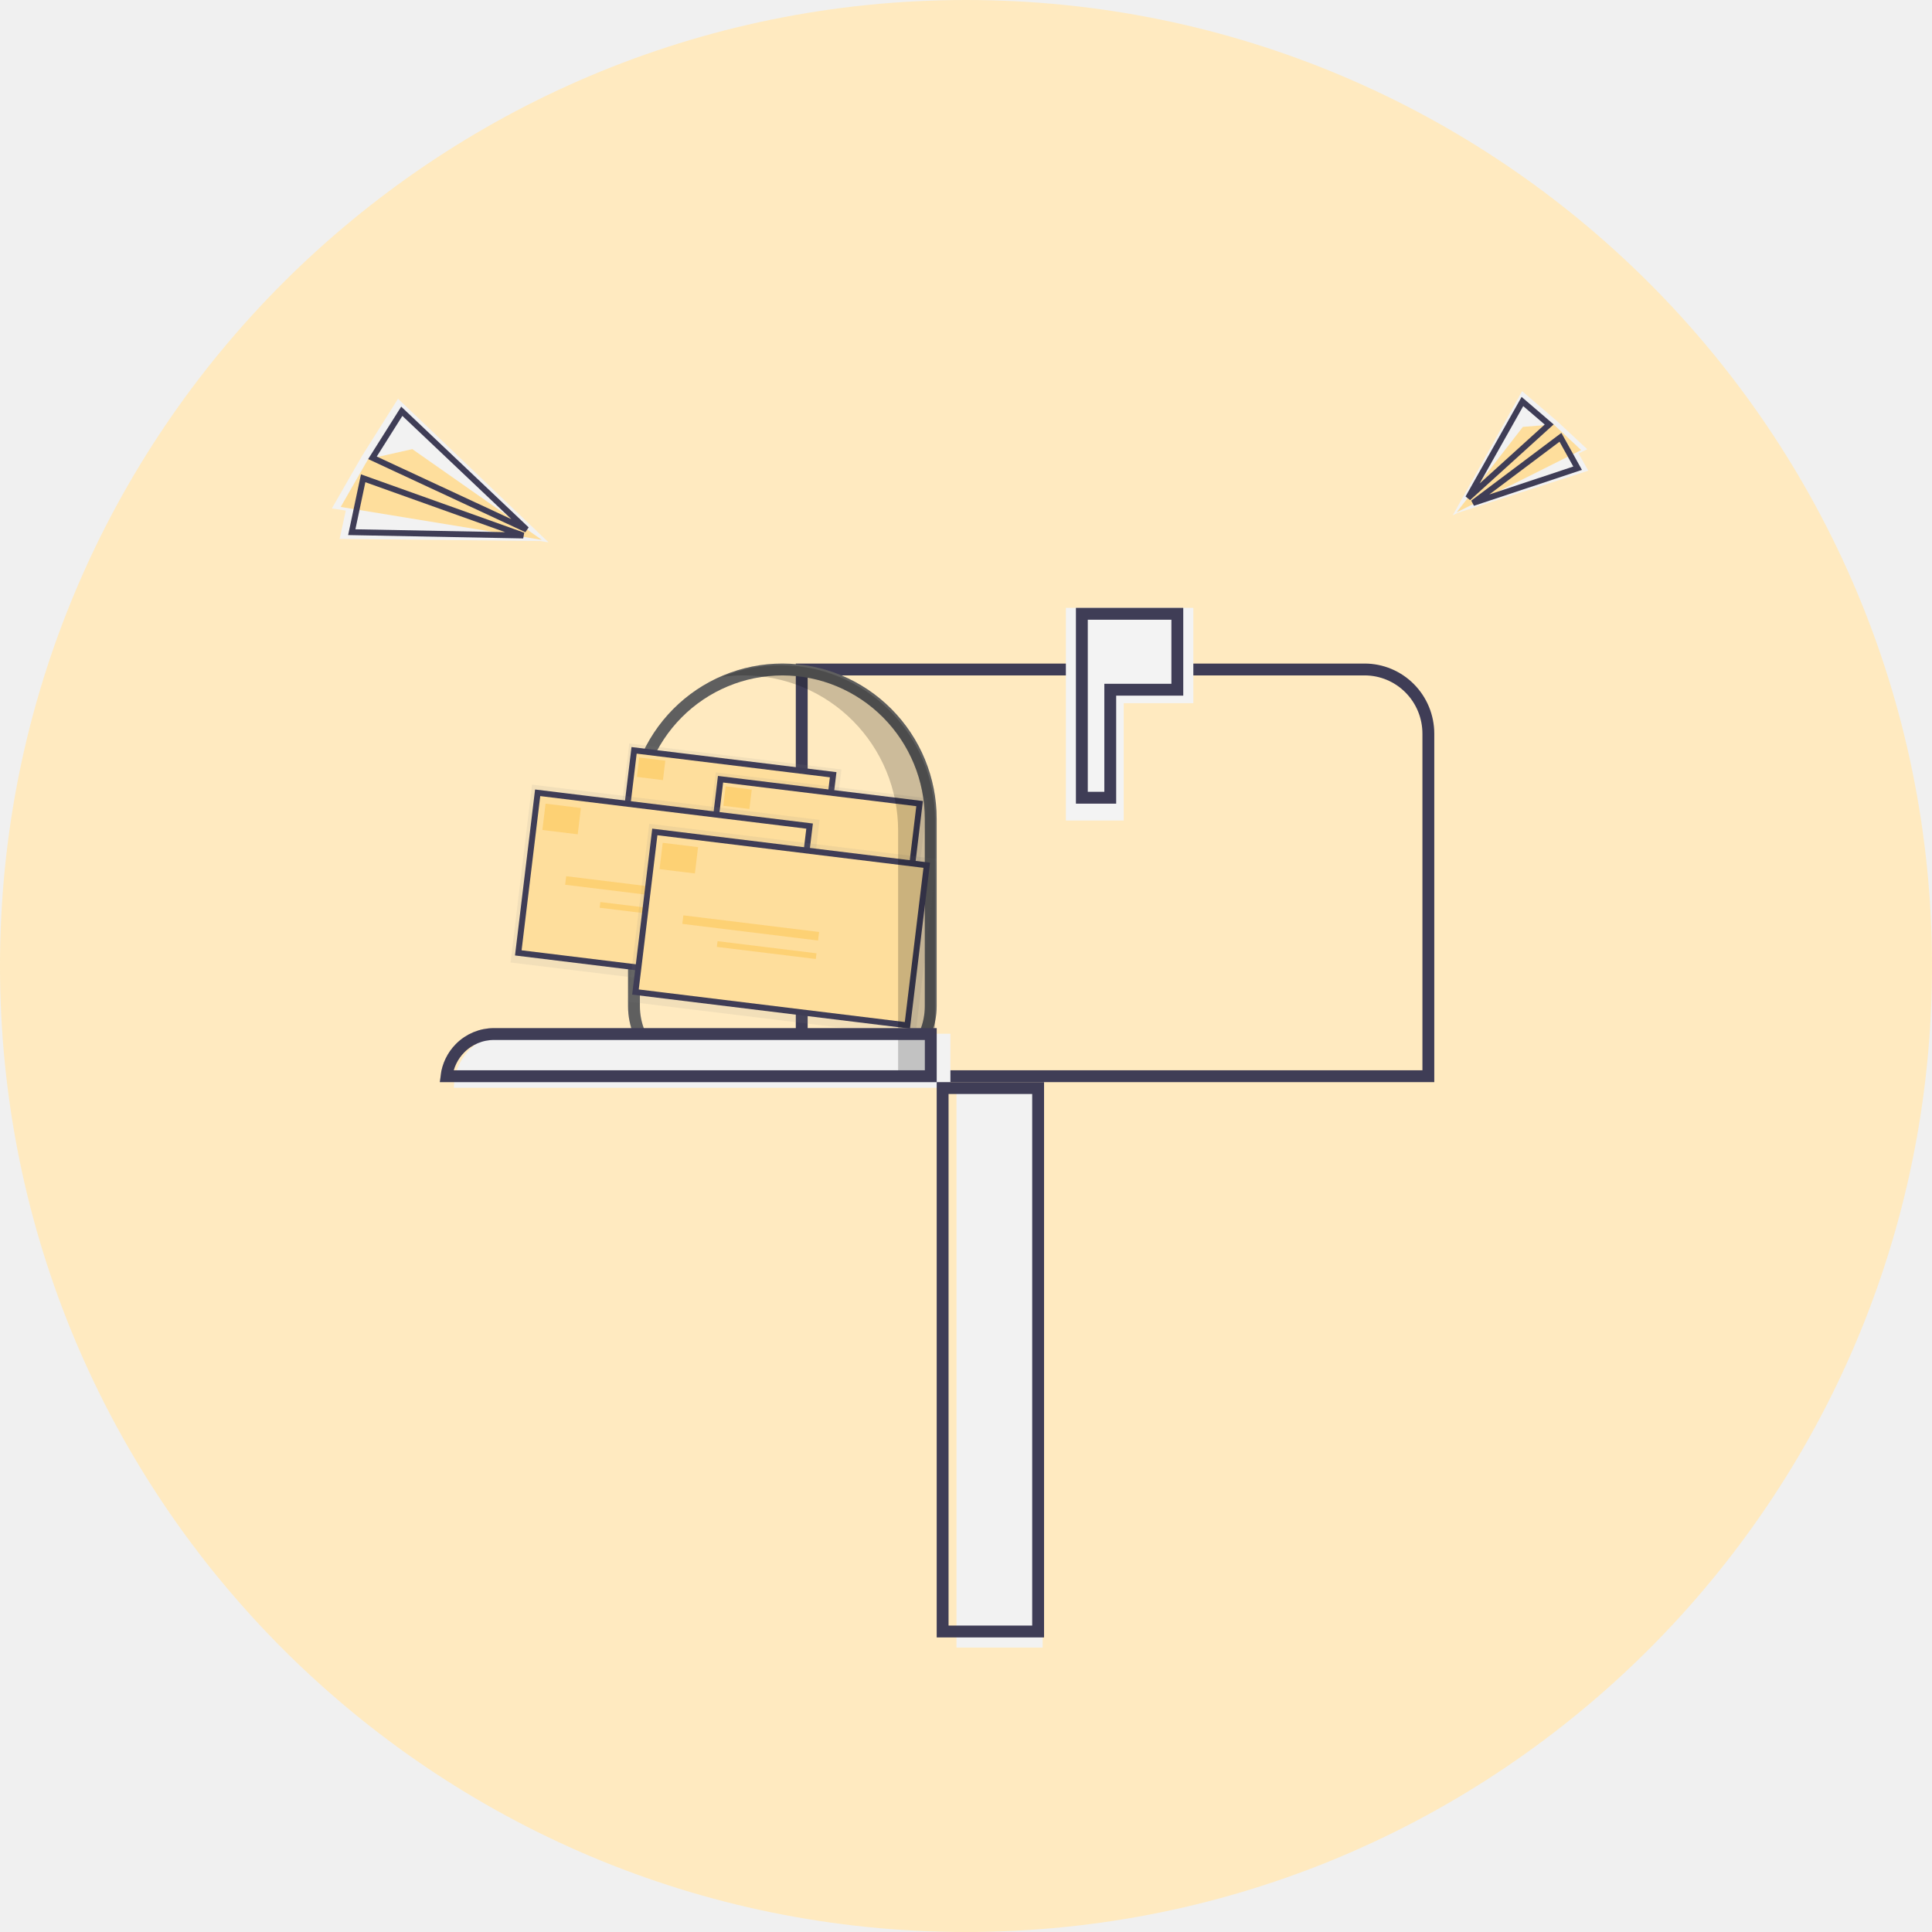
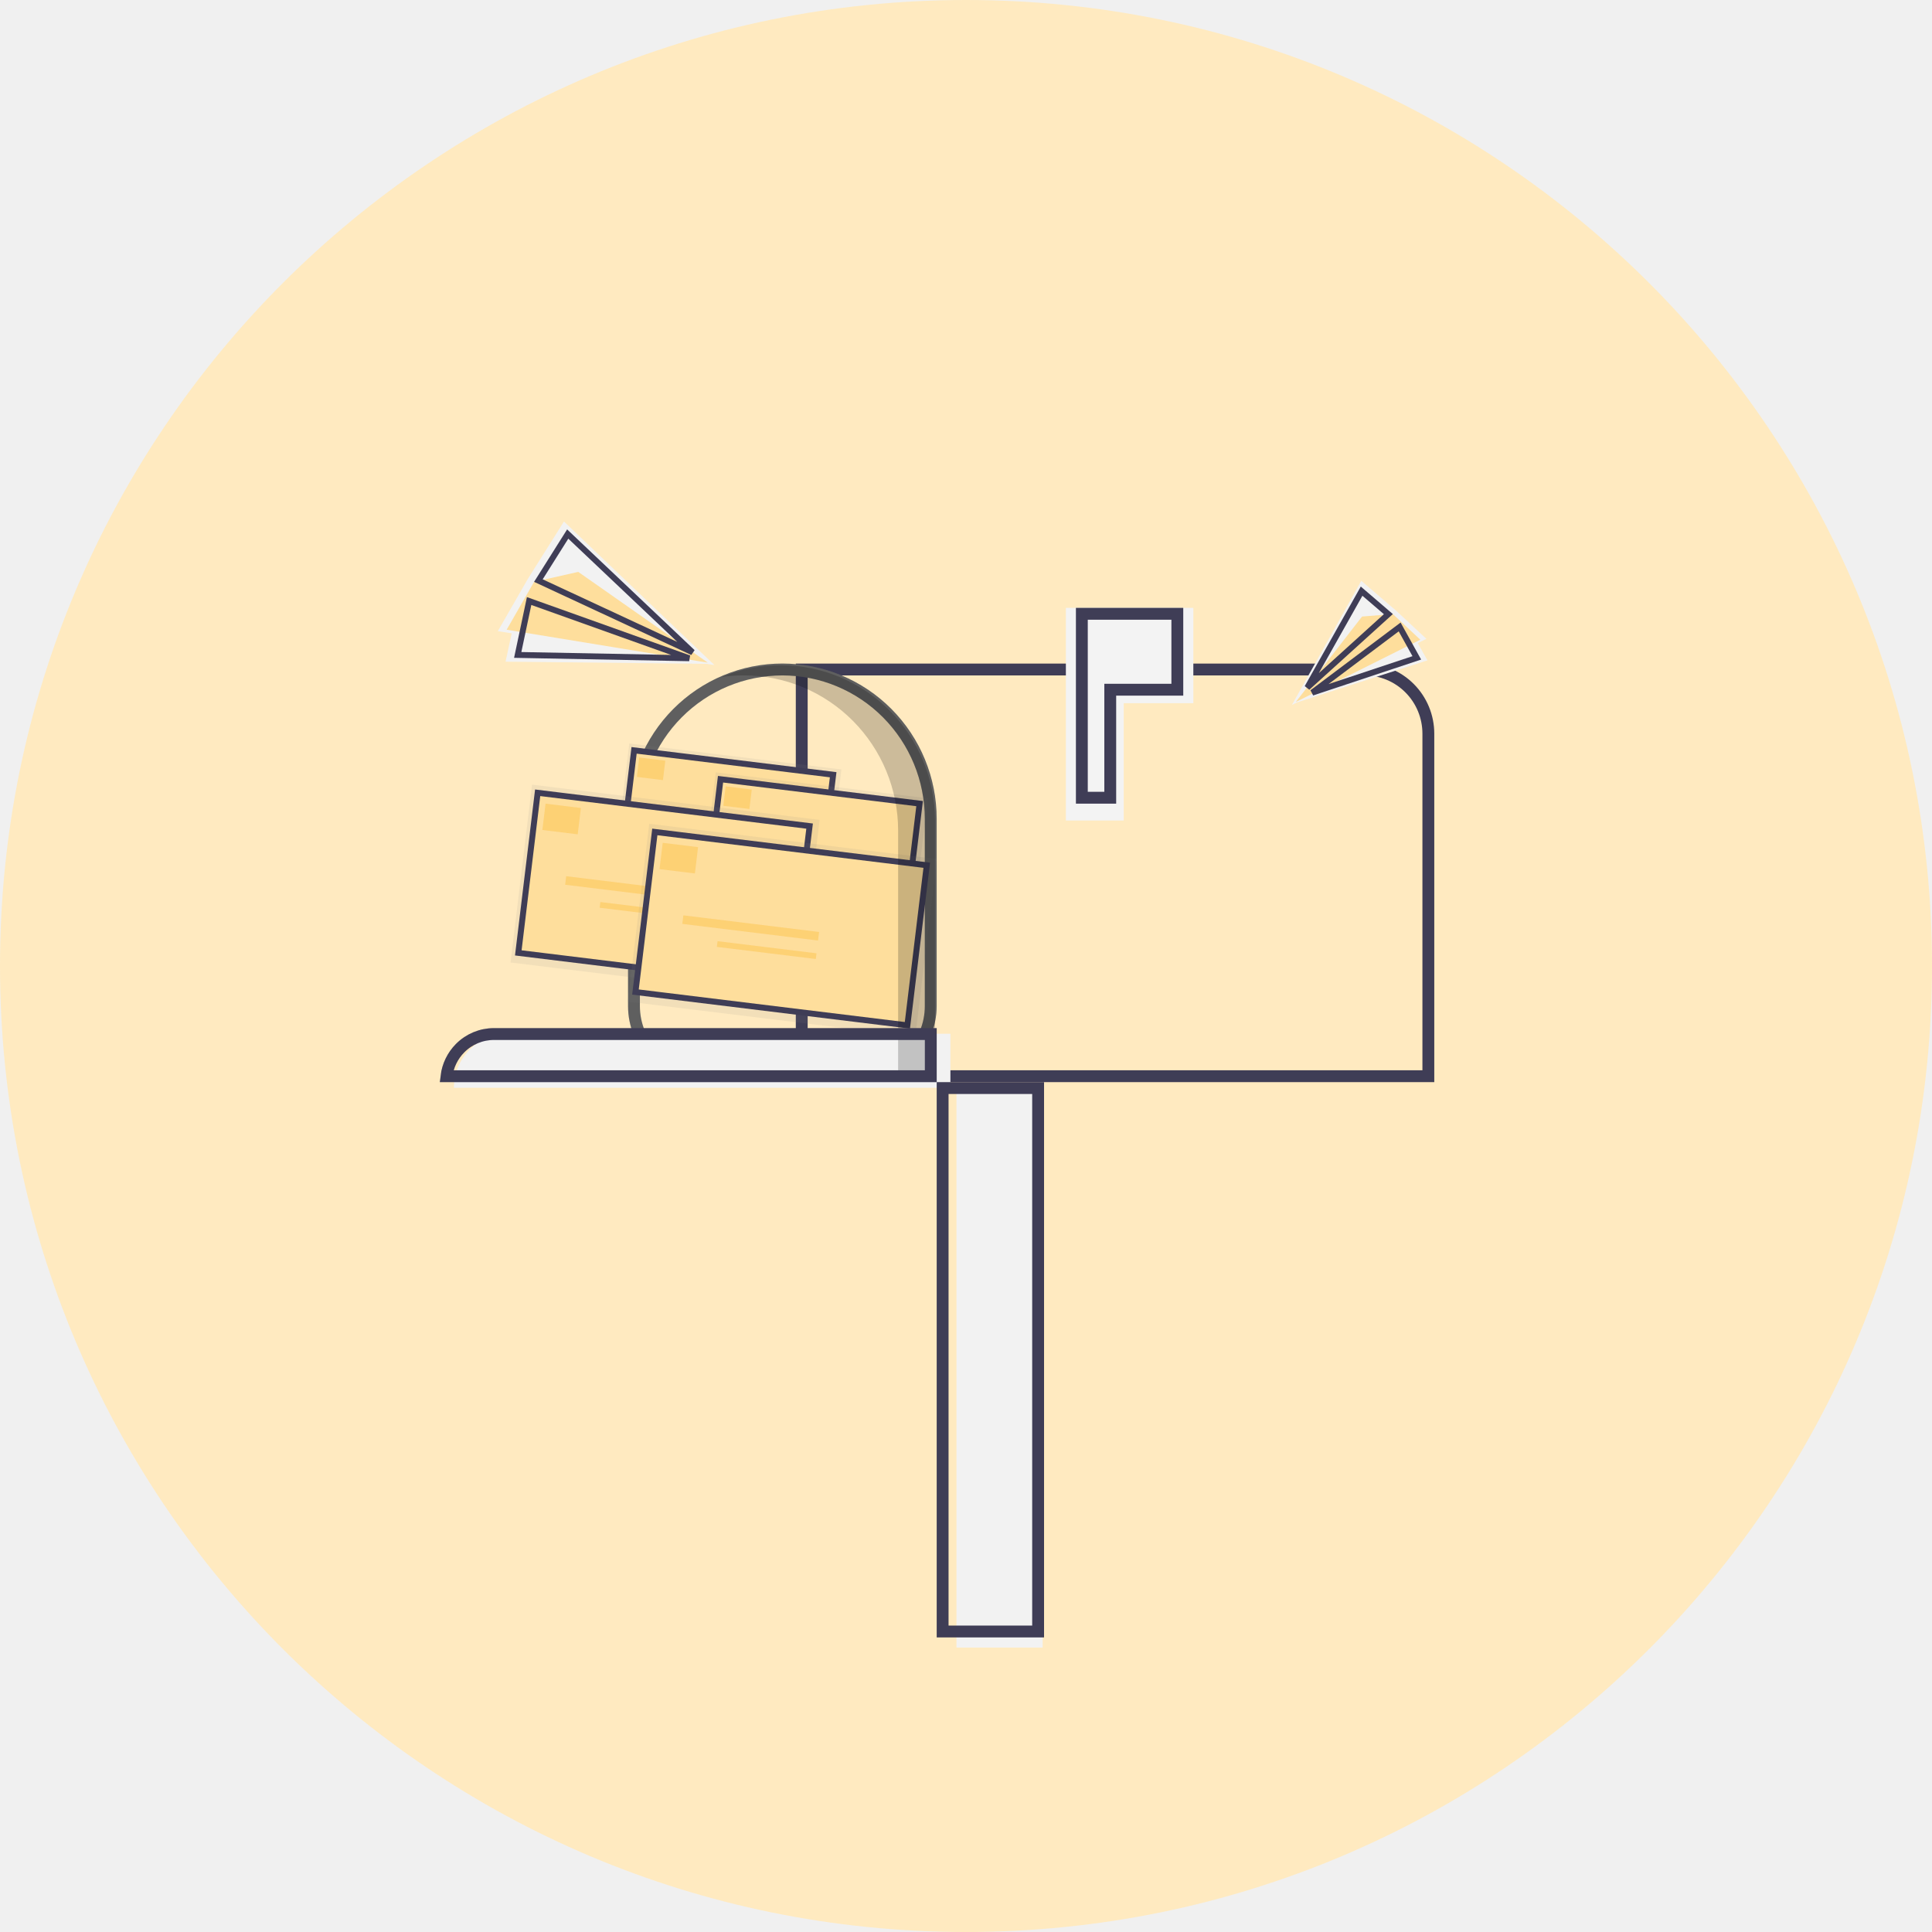
<svg xmlns="http://www.w3.org/2000/svg" width="163" height="163" viewBox="0 0 163 163" fill="none">
  <circle cx="81.5" cy="81.5" r="81.5" fill="#FFEAC0" />
  <g clip-path="url(#clip0)">
    <path d="M67.641 56.483H115.13C116.555 56.483 117.923 57.053 118.932 58.069C119.941 59.084 120.508 60.462 120.508 61.899V90.798H67.641V56.483Z" stroke="#3F3D56" />
    <path d="M66.006 56.483C69.326 56.483 72.509 57.81 74.857 60.173C77.206 62.536 78.525 65.741 78.525 69.084V84.887C78.525 86.456 77.906 87.959 76.804 89.068C75.703 90.176 74.21 90.798 72.654 90.798H59.359C57.803 90.798 56.309 90.176 55.208 89.068C54.107 87.959 53.487 86.456 53.487 84.887V69.084C53.487 65.741 54.807 62.536 57.155 60.173C59.503 57.81 62.687 56.483 66.006 56.483Z" stroke="#777777" />
    <path opacity="0.2" d="M66.006 56.483C69.326 56.483 72.509 57.81 74.857 60.173C77.206 62.536 78.525 65.741 78.525 69.084V84.887C78.525 86.456 77.906 87.959 76.804 89.068C75.703 90.176 74.21 90.798 72.654 90.798H59.359C57.803 90.798 56.309 90.176 55.208 89.068C54.107 87.959 53.487 86.456 53.487 84.887V69.084C53.487 65.741 54.807 62.536 57.155 60.173C59.503 57.81 62.687 56.483 66.006 56.483Z" stroke="black" />
    <path d="M100.68 51.285H93.959H89.926V59.328V69.226H94.807V59.328H100.68V51.285Z" fill="#F3F3F3" />
    <path d="M94.17 58.19H93.67V58.69V67.303H91.274V58.69V51.785H94.17H99.33V58.19H94.17Z" stroke="#3F3D56" />
    <path d="M53.093 62.725L51.754 73.794L69.652 75.986L70.991 64.918L53.093 62.725Z" fill="url(#paint0_linear)" />
    <path d="M52.308 73.139L53.497 63.306L70.293 65.363L69.103 75.196L52.308 73.139Z" fill="#FEDE9C" stroke="#3F3D56" stroke-width="0.5" />
    <g opacity="0.6">
      <path opacity="0.6" d="M53.733 65.547L55.933 65.817L56.131 64.178L53.931 63.909L53.733 65.547Z" fill="#FDB92D" />
      <path opacity="0.6" d="M55.152 68.955L63.6 69.989L63.664 69.458L55.216 68.423L55.152 68.955Z" fill="#FDB92D" />
      <path opacity="0.6" d="M57.301 70.386L63.461 71.141L63.504 70.787L57.344 70.033L57.301 70.386Z" fill="#FDB92D" />
    </g>
    <path d="M42.826 87.218H80.185V91.776H38.297C38.297 90.567 38.774 89.408 39.624 88.553C40.473 87.698 41.625 87.218 42.826 87.218Z" fill="#F2F2F2" />
    <path d="M60.386 65.16L59.047 76.228L76.945 78.421L78.284 67.352L60.386 65.16Z" fill="url(#paint1_linear)" />
    <path d="M59.601 75.575L60.79 65.742L77.585 67.799L76.396 77.632L59.601 75.575Z" fill="#FEDE9C" stroke="#3F3D56" stroke-width="0.5" />
    <g opacity="0.6">
      <path opacity="0.6" d="M61.026 67.983L63.227 68.253L63.425 66.615L61.225 66.345L61.026 67.983Z" fill="#FDB92D" />
      <path opacity="0.6" d="M62.446 71.391L70.894 72.426L70.958 71.895L62.51 70.86L62.446 71.391Z" fill="#FDB92D" />
      <path opacity="0.6" d="M64.592 72.823L70.752 73.577L70.795 73.224L64.635 72.469L64.592 72.823Z" fill="#FDB92D" />
    </g>
    <path d="M44.89 66.201L43.075 81.204L67.336 84.175L69.151 69.172L44.89 66.201Z" fill="url(#paint2_linear)" />
    <path d="M43.728 80.393L45.362 66.886L68.305 69.696L66.671 83.203L43.728 80.393Z" fill="#FEDE9C" stroke="#3F3D56" stroke-width="0.5" />
    <g opacity="0.6">
      <path opacity="0.6" d="M45.759 70.024L48.741 70.39L49.01 68.17L46.027 67.804L45.759 70.024Z" fill="#FDB92D" />
      <path opacity="0.6" d="M47.68 74.645L59.132 76.047L59.219 75.327L47.767 73.924L47.68 74.645Z" fill="#FDB92D" />
      <path opacity="0.6" d="M50.594 76.585L58.945 77.607L59.003 77.127L50.652 76.104L50.594 76.585Z" fill="#FDB92D" />
    </g>
    <path d="M54.776 69.501L52.961 84.504L77.222 87.475L79.037 72.472L54.776 69.501Z" fill="url(#paint3_linear)" />
    <path d="M53.613 83.696L55.246 70.189L78.189 72.999L76.555 86.506L53.613 83.696Z" fill="#FEDE9C" stroke="#3F3D56" stroke-width="0.5" />
    <g opacity="0.6">
      <path opacity="0.6" d="M55.644 73.327L58.627 73.692L58.895 71.472L55.913 71.107L55.644 73.327Z" fill="#FDB92D" />
      <path opacity="0.6" d="M57.566 77.947L69.017 79.35L69.105 78.629L57.653 77.227L57.566 77.947Z" fill="#FDB92D" />
      <path opacity="0.6" d="M60.48 79.887L68.83 80.91L68.888 80.429L60.538 79.406L60.48 79.887Z" fill="#FDB92D" />
    </g>
    <path opacity="0.2" d="M65.868 56.126C64.164 56.125 62.478 56.461 60.904 57.115C61.517 57.026 62.135 56.982 62.755 56.981V56.981C64.464 56.981 66.157 57.32 67.737 57.978C69.316 58.637 70.752 59.602 71.96 60.818C73.169 62.035 74.128 63.479 74.783 65.068C75.437 66.657 75.774 68.361 75.774 70.081V90.875H78.886V69.226C78.886 65.752 77.515 62.42 75.073 59.963C72.632 57.506 69.32 56.126 65.868 56.126Z" fill="black" />
    <path d="M41.669 87.241H78.528V90.798H37.671C37.781 89.906 38.184 89.07 38.822 88.428C39.577 87.668 40.602 87.241 41.669 87.241Z" stroke="#3F3D56" />
    <path opacity="0.2" d="M41.669 86.991H78.778V91.048H37.398C37.458 89.996 37.9 89 38.644 88.252C39.447 87.444 40.535 86.991 41.669 86.991Z" stroke="#3F3D56" stroke-width="0.5" />
-     <path d="M122.997 43.263L122.568 43.474L122.617 43.385L122.579 43.397L122.633 43.358L128.416 33L131.373 35.537L133.91 37.9L133.182 38.258L134 39.711L122.997 43.263Z" fill="#F2F2F2" />
-     <path d="M131.081 35.808L133.399 37.972L122.89 43.228L128.483 36.016L131.081 35.808Z" fill="#FEDE9C" />
-     <path d="M130.703 35.813L123.864 42.009L128.444 33.875L130.703 35.813Z" stroke="#3F3D56" stroke-width="0.5" />
-     <path d="M131.653 36.895L133.102 39.503L124.277 42.436L131.653 36.895Z" stroke="#3F3D56" stroke-width="0.5" />
-     <path d="M45.583 45.646L46.273 45.754L46.166 45.652H46.226L46.133 45.62L33.581 33.643L30.535 38.48L28 42.894L29.173 43.077L28.653 45.468L45.583 45.646Z" fill="#F2F2F2" />
-     <path d="M31.061 38.732L28.746 42.77L45.717 45.55L34.786 37.892L31.061 38.732Z" fill="#FEDE9C" />
-     <path d="M31.424 38.625L33.898 34.698L44.431 44.676L31.424 38.625Z" stroke="#3F3D56" stroke-width="0.5" />
+     <path d="M109.429 59.263L109 59.474L109.049 59.385L109.012 59.397L109.065 59.358L114.848 49L117.805 51.537L120.343 53.9L119.614 54.258L120.432 55.711L109.429 59.263Z" fill="#F2F2F2" />
+     <path d="M117.513 51.808L119.831 53.972L109.322 59.228L114.915 52.016L117.513 51.808Z" fill="#FEDE9C" />
+     <path d="M117.135 51.813L110.296 58.009L114.876 49.875L117.135 51.813Z" stroke="#3F3D56" stroke-width="0.5" />
+     <path d="M118.086 52.895L119.534 55.503L110.71 58.436L118.086 52.895Z" stroke="#3F3D56" stroke-width="0.5" />
+     <path d="M59.583 56.004L60.273 56.111L60.166 56.01H60.226L60.133 55.977L47.581 44L44.535 48.838L42 53.251L43.173 53.434L42.653 55.825L59.583 56.004Z" fill="#F2F2F2" />
+     <path d="M45.061 49.089L42.746 53.127L59.717 55.908L48.786 48.249L45.061 49.089Z" fill="#FEDE9C" />
+     <path d="M45.423 48.983L47.897 45.056L58.431 55.034L45.423 48.983Z" stroke="#3F3D56" stroke-width="0.5" />
    <path d="M87.966 140.218L87.966 91.483L80.697 91.483L80.697 140.218L87.966 140.218Z" fill="#F2F2F2" />
-     <path d="M30.64 40.351L44.146 45.178L29.678 44.899L30.64 40.351Z" stroke="#3F3D56" stroke-width="0.5" />
+     <path d="M44.641 50.708L58.146 55.535L43.679 55.256L44.641 50.708Z" stroke="#3F3D56" stroke-width="0.5" />
    <path d="M79.528 91.798H87.585V137.647H79.528V91.798Z" stroke="#3F3D56" />
  </g>
  <defs>
    <linearGradient id="paint0_linear" x1="-3694.49" y1="6588.22" x2="-3525.37" y2="5207.47" gradientUnits="userSpaceOnUse">
      <stop stop-color="#808080" stop-opacity="0.25" />
      <stop offset="0.54" stop-color="#808080" stop-opacity="0.12" />
      <stop offset="1" stop-color="#808080" stop-opacity="0.1" />
    </linearGradient>
    <linearGradient id="paint1_linear" x1="-3151.65" y1="6849.61" x2="-2982.53" y2="5468.86" gradientUnits="userSpaceOnUse">
      <stop stop-color="#808080" stop-opacity="0.25" />
      <stop offset="0.54" stop-color="#808080" stop-opacity="0.12" />
      <stop offset="1" stop-color="#808080" stop-opacity="0.1" />
    </linearGradient>
    <linearGradient id="paint2_linear" x1="-5654.49" y1="10268.2" x2="-5343.77" y2="7731.27" gradientUnits="userSpaceOnUse">
      <stop stop-color="#808080" stop-opacity="0.25" />
      <stop offset="0.54" stop-color="#808080" stop-opacity="0.12" />
      <stop offset="1" stop-color="#808080" stop-opacity="0.1" />
    </linearGradient>
    <linearGradient id="paint3_linear" x1="-4653.42" y1="10747.6" x2="-4342.71" y2="8210.73" gradientUnits="userSpaceOnUse">
      <stop stop-color="#808080" stop-opacity="0.25" />
      <stop offset="0.54" stop-color="#808080" stop-opacity="0.12" />
      <stop offset="1" stop-color="#808080" stop-opacity="0.1" />
    </linearGradient>
    <clipPath id="clip0">
      <rect width="106" height="106" fill="white" transform="translate(28 33)" />
    </clipPath>
  </defs>
</svg>
